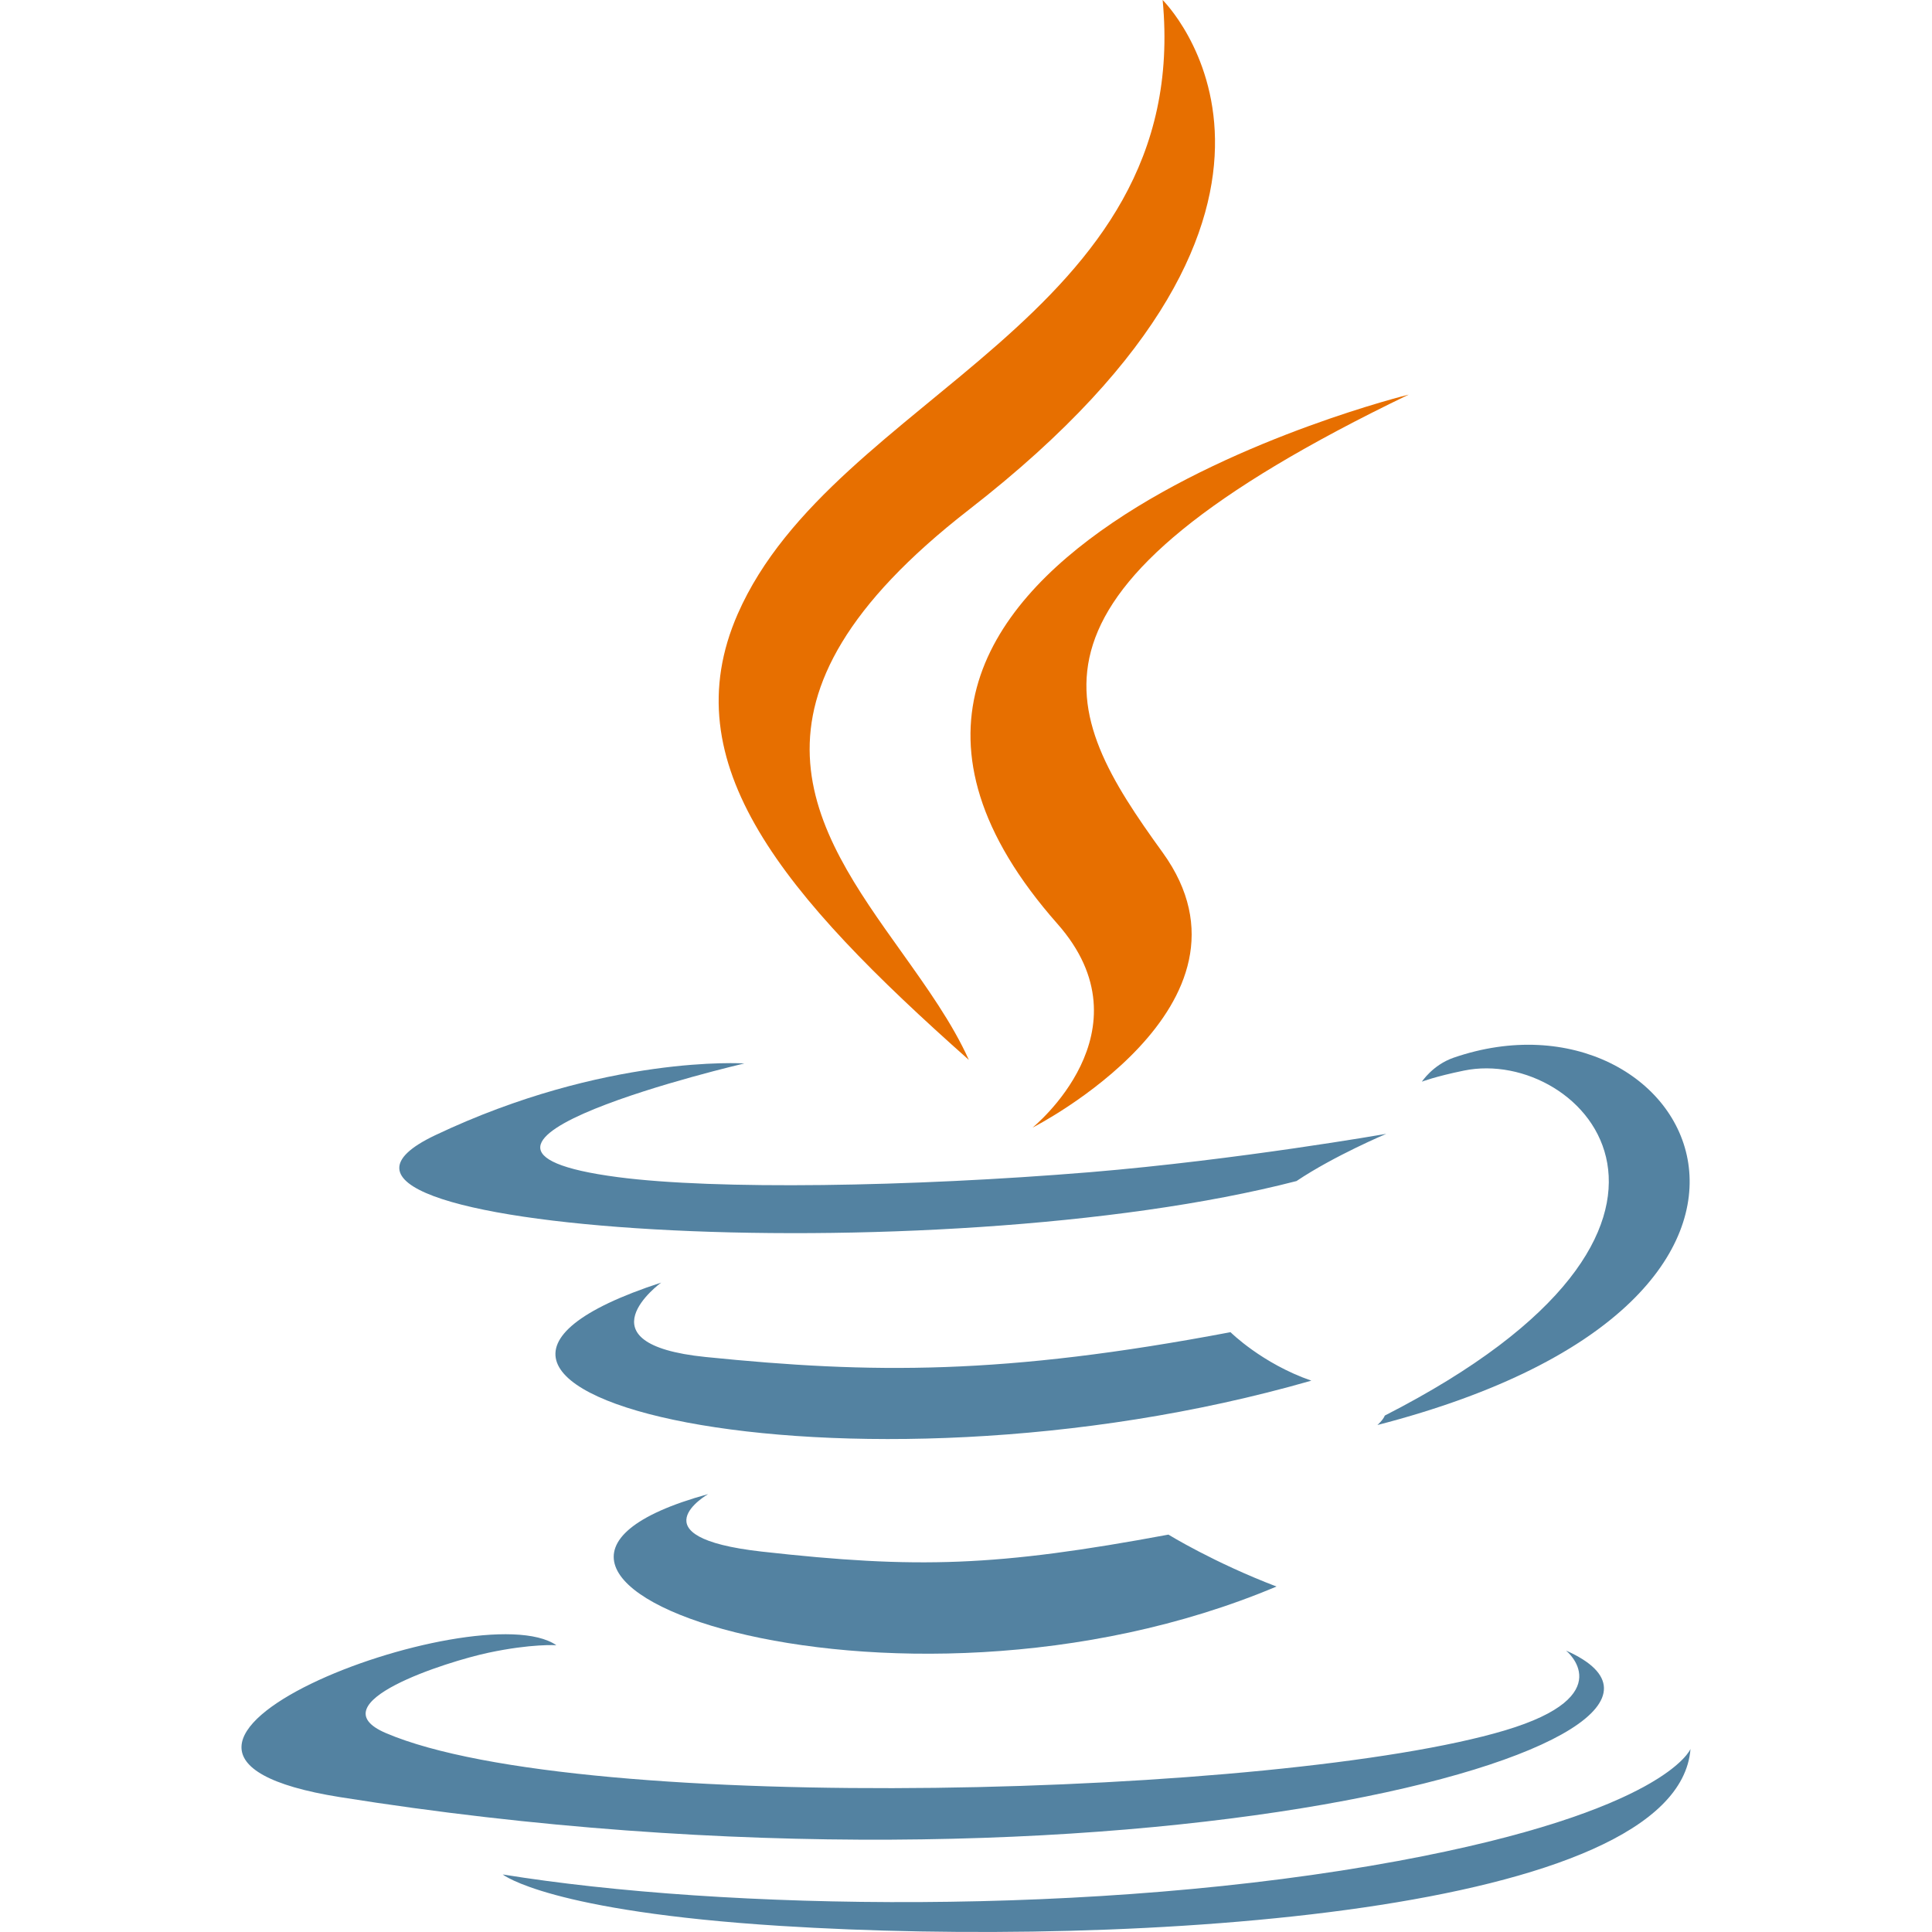
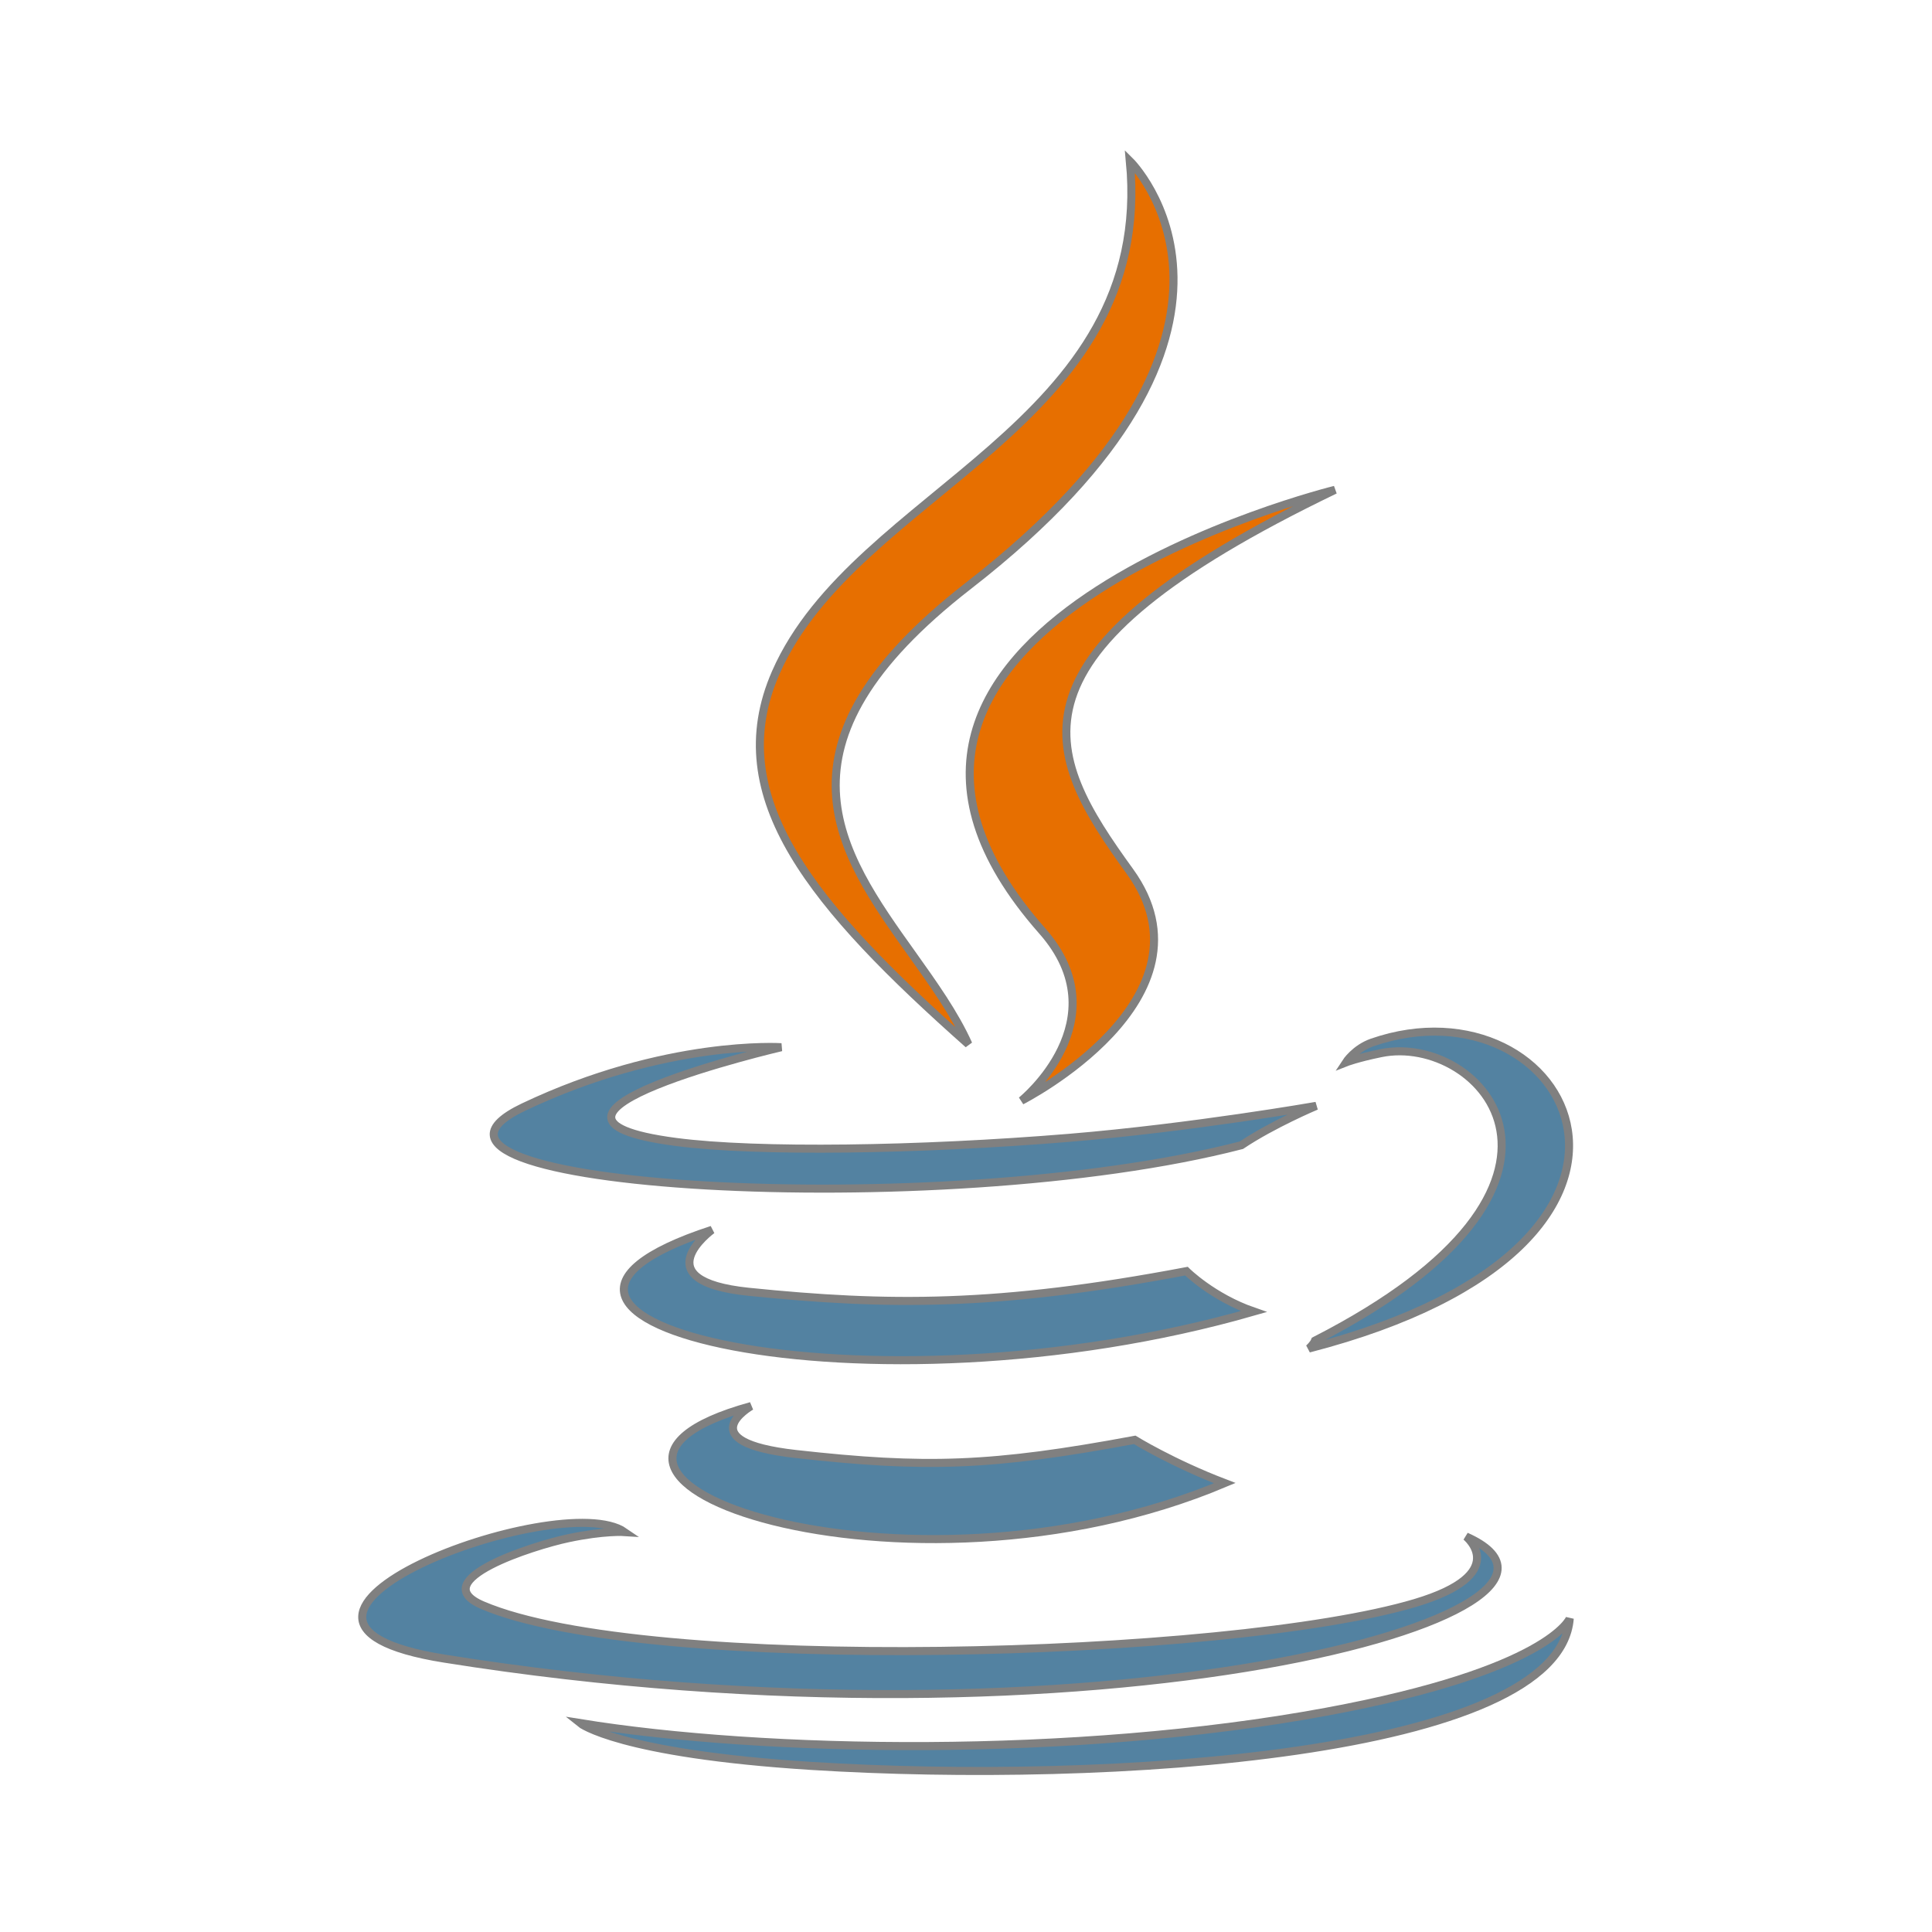
- <svg xmlns="http://www.w3.org/2000/svg" width="800px" height="800px" viewBox="0 0 32 32" fill="none">
-   <path d="M16.05 8.441C22.638 3.326 19.257 0 19.257 0C19.76 5.287 13.813 6.536 12.219 10.169C11.131 12.649 12.964 14.819 16.047 17.555C15.775 16.949 15.354 16.361 14.929 15.764C13.477 13.731 11.964 11.613 16.05 8.441Z" fill="#E76F00" />
-   <path d="M17.102 18.677C17.102 18.677 19.084 17.078 17.514 15.301C12.193 9.272 23.333 6.536 23.333 6.536C16.532 9.812 17.547 11.757 19.257 14.12C21.087 16.654 17.102 18.677 17.102 18.677Z" fill="#E76F00" />
-   <path d="M22.937 23.446C29.042 20.326 26.22 17.328 24.249 17.732C23.766 17.831 23.551 17.916 23.551 17.916C23.551 17.916 23.73 17.64 24.073 17.52C27.971 16.173 30.968 21.495 22.814 23.603C22.814 23.603 22.909 23.52 22.937 23.446Z" fill="#5382A1" />
-   <path d="M10.233 19.497C6.413 18.995 12.328 17.614 12.328 17.614C12.328 17.614 10.031 17.462 7.206 18.804C3.866 20.393 15.468 21.116 21.474 19.562C22.098 19.143 22.961 18.78 22.961 18.78C22.961 18.78 20.504 19.211 18.056 19.415C15.061 19.661 11.846 19.709 10.233 19.497Z" fill="#5382A1" />
-   <path d="M11.686 22.476C9.556 22.259 10.951 21.244 10.951 21.244C5.439 23.043 14.018 25.083 21.72 22.868C20.901 22.584 20.381 22.065 20.381 22.065C16.616 22.778 14.441 22.755 11.686 22.476Z" fill="#5382A1" />
-   <path d="M12.614 25.699C10.486 25.459 11.729 24.747 11.729 24.747C6.726 26.122 14.773 28.962 21.143 26.278C20.1 25.879 19.353 25.418 19.353 25.418C16.511 25.947 15.193 25.988 12.614 25.699Z" fill="#5382A1" />
-   <path d="M25.939 27.339C25.939 27.339 26.859 28.084 24.925 28.661C21.248 29.757 9.621 30.087 6.391 28.705C5.23 28.208 7.407 27.519 8.092 27.374C8.806 27.222 9.215 27.25 9.215 27.25C7.923 26.356 0.868 29.007 5.631 29.766C18.619 31.837 29.308 28.833 25.939 27.339Z" fill="#5382A1" />
-   <path d="M28 28.968C27.787 31.695 18.788 32.268 12.927 31.899C9.104 31.658 8.338 31.056 8.327 31.047C11.986 31.64 18.155 31.748 23.157 30.823C27.59 30.002 28 28.968 28 28.968Z" fill="#5382A1" />
+ <svg xmlns="http://www.w3.org/2000/svg" width="800px" height="800px" viewBox="-3.2 -3.2 38.40 38.40" fill="none" stroke="#808080" stroke-width="0.16">
+   <g id="SVGRepo_bgCarrier" stroke-width="0" />
+   <g id="SVGRepo_tracerCarrier" stroke-linecap="round" stroke-linejoin="round" />
+   <g id="SVGRepo_iconCarrier">
+     <path d="M16.05 8.441C22.638 3.326 19.257 0 19.257 0C19.76 5.287 13.813 6.536 12.219 10.169C11.131 12.649 12.964 14.819 16.047 17.555C15.775 16.949 15.354 16.361 14.929 15.764C13.477 13.731 11.964 11.613 16.05 8.441Z" fill="#E76F00" />
+     <path d="M17.102 18.677C17.102 18.677 19.084 17.078 17.514 15.301C12.193 9.272 23.333 6.536 23.333 6.536C16.532 9.812 17.547 11.757 19.257 14.12C21.087 16.654 17.102 18.677 17.102 18.677Z" fill="#E76F00" />
+     <path d="M22.937 23.446C29.042 20.326 26.22 17.328 24.249 17.732C23.766 17.831 23.551 17.916 23.551 17.916C23.551 17.916 23.73 17.64 24.073 17.52C27.971 16.173 30.968 21.495 22.814 23.603C22.814 23.603 22.909 23.52 22.937 23.446Z" fill="#5382A1" />
+     <path d="M10.233 19.497C6.413 18.995 12.328 17.614 12.328 17.614C12.328 17.614 10.031 17.462 7.206 18.804C3.866 20.393 15.468 21.116 21.474 19.562C22.098 19.143 22.961 18.78 22.961 18.78C22.961 18.78 20.504 19.211 18.056 19.415C15.061 19.661 11.846 19.709 10.233 19.497Z" fill="#5382A1" />
+     <path d="M11.686 22.476C9.556 22.259 10.951 21.244 10.951 21.244C5.439 23.043 14.018 25.083 21.72 22.868C20.901 22.584 20.381 22.065 20.381 22.065C16.616 22.778 14.441 22.755 11.686 22.476Z" fill="#5382A1" />
+     <path d="M12.614 25.699C10.486 25.459 11.729 24.747 11.729 24.747C6.726 26.122 14.773 28.962 21.143 26.278C20.1 25.879 19.353 25.418 19.353 25.418C16.511 25.947 15.193 25.988 12.614 25.699Z" fill="#5382A1" />
+     <path d="M25.939 27.339C25.939 27.339 26.859 28.084 24.925 28.661C21.248 29.757 9.621 30.087 6.391 28.705C5.23 28.208 7.407 27.519 8.092 27.374C8.806 27.222 9.215 27.25 9.215 27.25C7.923 26.356 0.868 29.007 5.631 29.766C18.619 31.837 29.308 28.833 25.939 27.339Z" fill="#5382A1" />
+     <path d="M28 28.968C27.787 31.695 18.788 32.268 12.927 31.899C9.104 31.658 8.338 31.056 8.327 31.047C11.986 31.64 18.155 31.748 23.157 30.823C27.59 30.002 28 28.968 28 28.968Z" fill="#5382A1" />
+   </g>
</svg>
